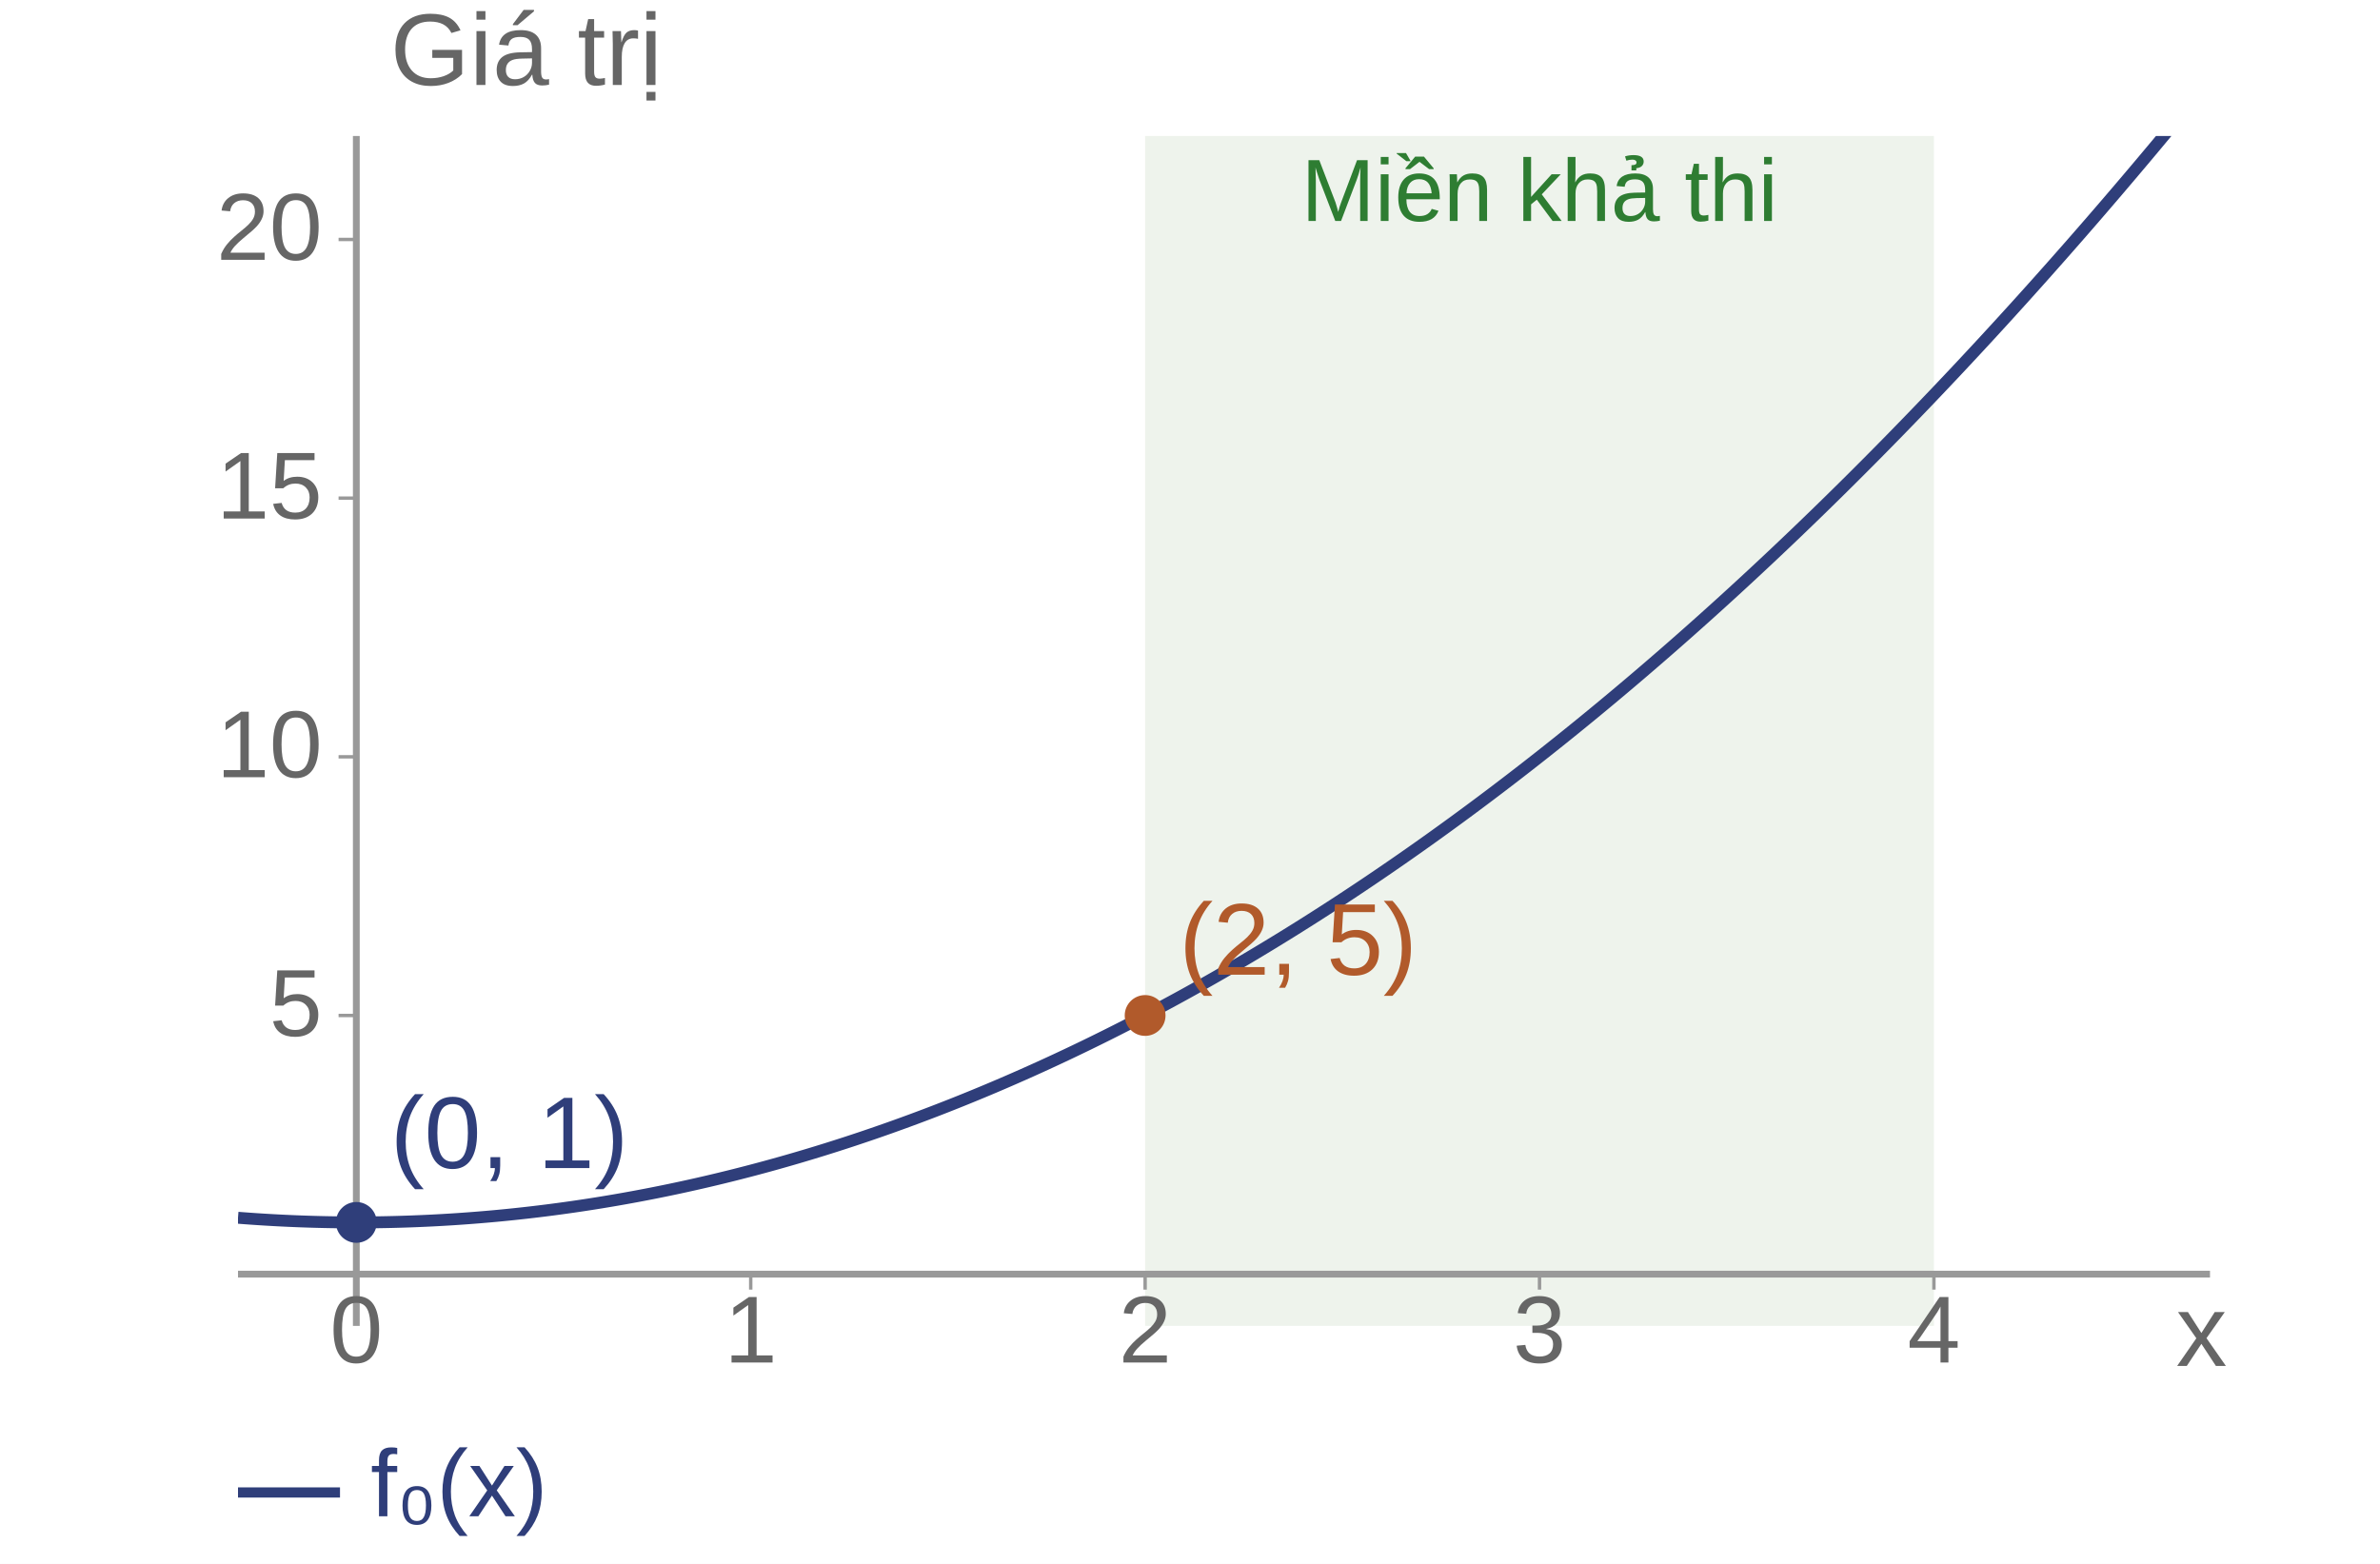
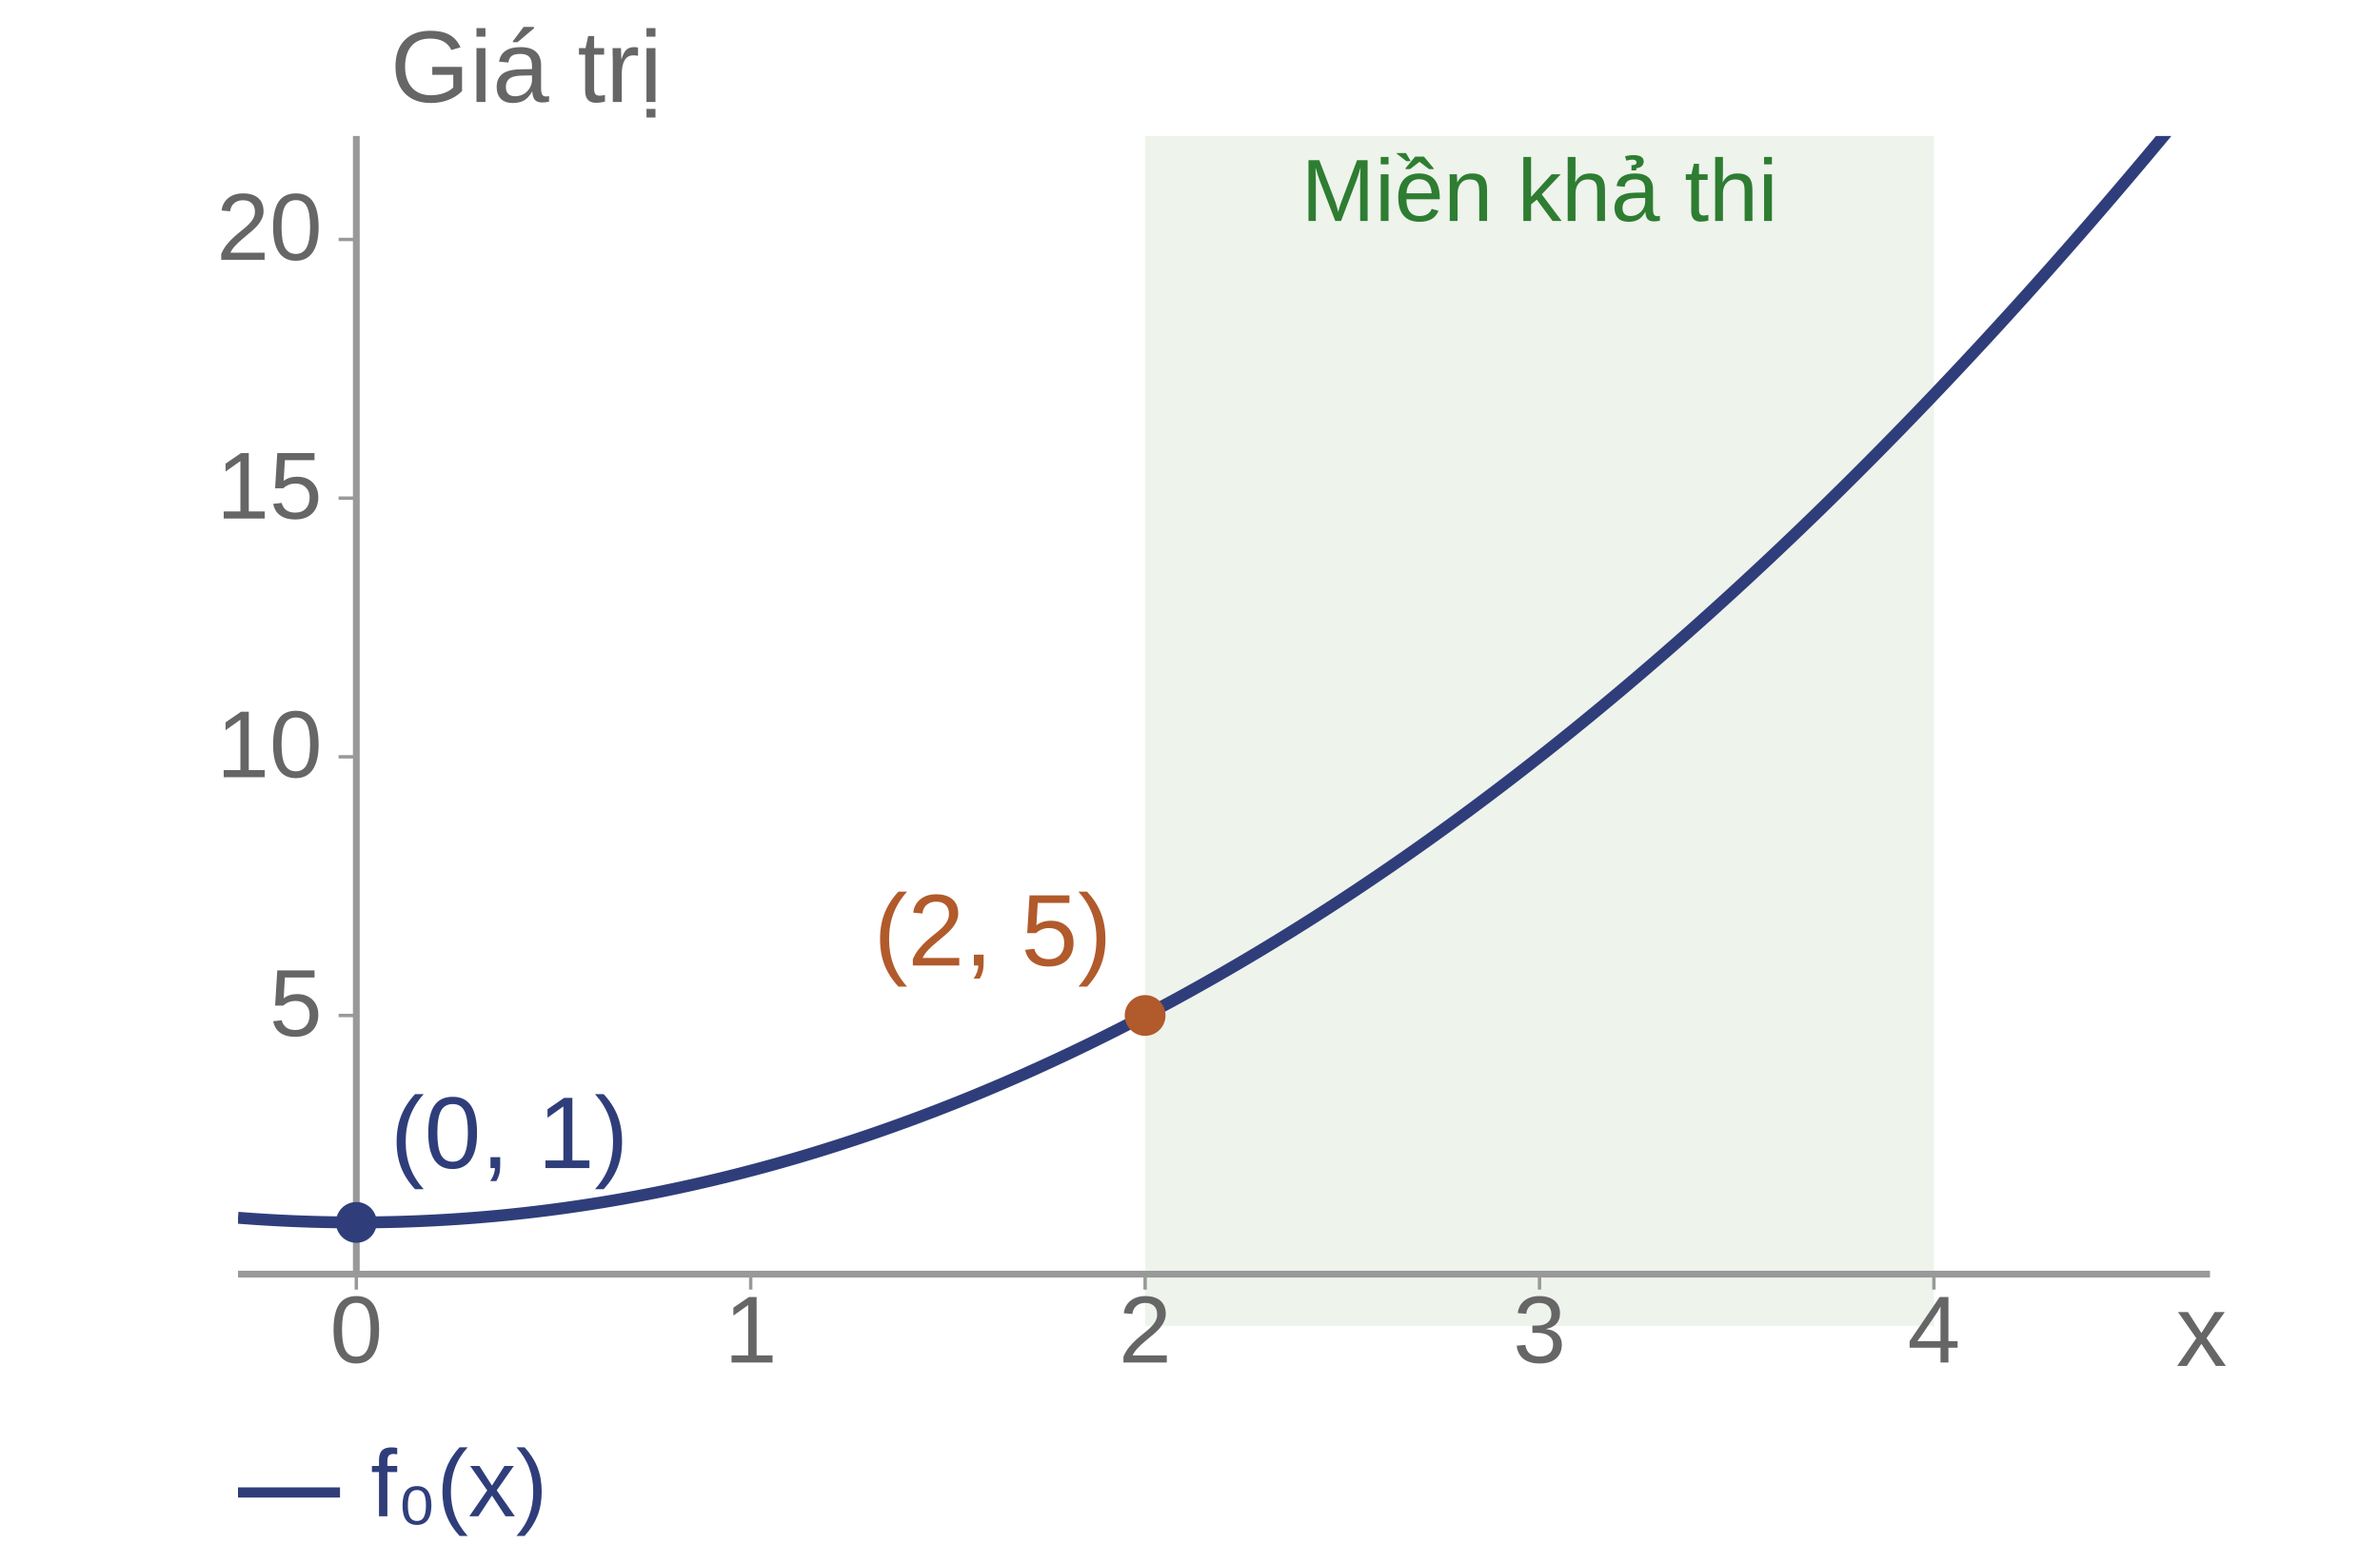
<svg xmlns="http://www.w3.org/2000/svg" viewBox="0 0 700 460" role="img" aria-labelledby="title">
  <defs>
    <clipPath id="plot">
      <rect x="70" y="40" width="580" height="350" />
    </clipPath>
  </defs>
  <rect width="700" height="460" fill="white" />
  <rect x="336.800" y="40" width="232.000" height="350" fill="#EEF3EC" />
  <path d="M70.000,374.783 L650.000,374.783" fill="none" stroke="#999" stroke-width="2" stroke-dasharray="" clip-path="url(#plot)" />
-   <path d="M104.800,390.000 L104.800,40.000" fill="none" stroke="#999" stroke-width="2" stroke-dasharray="" clip-path="url(#plot)" />
+   <path d="M104.800,374.783 L104.800,40.000" fill="none" stroke="#999" stroke-width="2" stroke-dasharray="" clip-path="url(#plot)" />
  <text x="655.00" y="401.78" fill="#666" text-anchor="end" font-family="Arial,sans-serif" font-size="30">x</text>
-   <text x="114.80" y="25.00" fill="#666" text-anchor="start" font-family="Arial,sans-serif" font-size="30">Giá trị</text>
+   <text x="114.80" y="30.00" fill="#666" text-anchor="start" font-family="Arial,sans-serif" font-size="30">Giá trị</text>
  <text x="452.80" y="65.00" fill="#2E7D32" text-anchor="middle" font-family="Arial,sans-serif" font-size="26">Miền khả thi</text>
  <path d="M104.800,374.783 L104.800,379.333" fill="none" stroke="#999" stroke-width="1" stroke-dasharray="" clip-path="url(#plot)" />
  <text x="104.80" y="400.78" fill="#666" text-anchor="middle" font-family="Arial,sans-serif" font-size="28">0</text>
  <path d="M220.800,374.783 L220.800,379.333" fill="none" stroke="#999" stroke-width="1" stroke-dasharray="" clip-path="url(#plot)" />
  <text x="220.80" y="400.78" fill="#666" text-anchor="middle" font-family="Arial,sans-serif" font-size="28">1</text>
  <path d="M336.800,374.783 L336.800,379.333" fill="none" stroke="#999" stroke-width="1" stroke-dasharray="" clip-path="url(#plot)" />
  <text x="336.80" y="400.78" fill="#666" text-anchor="middle" font-family="Arial,sans-serif" font-size="28">2</text>
  <path d="M452.800,374.783 L452.800,379.333" fill="none" stroke="#999" stroke-width="1" stroke-dasharray="" clip-path="url(#plot)" />
  <text x="452.80" y="400.78" fill="#666" text-anchor="middle" font-family="Arial,sans-serif" font-size="28">3</text>
  <path d="M568.800,374.783 L568.800,379.333" fill="none" stroke="#999" stroke-width="1" stroke-dasharray="" clip-path="url(#plot)" />
  <text x="568.80" y="400.78" fill="#666" text-anchor="middle" font-family="Arial,sans-serif" font-size="28">4</text>
  <path d="M104.800,298.696 L99.580,298.696" fill="none" stroke="#999" stroke-width="1" stroke-dasharray="" clip-path="url(#plot)" />
  <text x="94.80" y="304.70" fill="#666" text-anchor="end" font-family="Arial,sans-serif" font-size="28">5</text>
  <path d="M104.800,222.609 L99.580,222.609" fill="none" stroke="#999" stroke-width="1" stroke-dasharray="" clip-path="url(#plot)" />
  <text x="94.80" y="228.61" fill="#666" text-anchor="end" font-family="Arial,sans-serif" font-size="28">10</text>
  <path d="M104.800,146.522 L99.580,146.522" fill="none" stroke="#999" stroke-width="1" stroke-dasharray="" clip-path="url(#plot)" />
  <text x="94.80" y="152.52" fill="#666" text-anchor="end" font-family="Arial,sans-serif" font-size="28">15</text>
  <path d="M104.800,70.435 L99.580,70.435" fill="none" stroke="#999" stroke-width="1" stroke-dasharray="" clip-path="url(#plot)" />
  <text x="94.80" y="76.43" fill="#666" text-anchor="end" font-family="Arial,sans-serif" font-size="28">20</text>
  <path d="M70.000,358.196 L71.160,358.285 L72.320,358.372 L73.480,358.456 L74.640,358.537 L75.800,358.614 L76.960,358.689 L78.120,358.760 L79.280,358.829 L80.440,358.894 L81.600,358.957 L82.760,359.016 L83.920,359.072 L85.080,359.125 L86.240,359.176 L87.400,359.223 L88.560,359.267 L89.720,359.308 L90.880,359.346 L92.040,359.381 L93.200,359.413 L94.360,359.442 L95.520,359.468 L96.680,359.491 L97.840,359.510 L99.000,359.527 L100.160,359.541 L101.320,359.552 L102.480,359.559 L103.640,359.564 L104.800,359.565 L105.960,359.564 L107.120,359.559 L108.280,359.552 L109.440,359.541 L110.600,359.527 L111.760,359.510 L112.920,359.491 L114.080,359.468 L115.240,359.442 L116.400,359.413 L117.560,359.381 L118.720,359.346 L119.880,359.308 L121.040,359.267 L122.200,359.223 L123.360,359.176 L124.520,359.125 L125.680,359.072 L126.840,359.016 L128.000,358.957 L129.160,358.894 L130.320,358.829 L131.480,358.760 L132.640,358.689 L133.800,358.614 L134.960,358.537 L136.120,358.456 L137.280,358.372 L138.440,358.285 L139.600,358.196 L140.760,358.103 L141.920,358.007 L143.080,357.908 L144.240,357.806 L145.400,357.701 L146.560,357.593 L147.720,357.482 L148.880,357.368 L150.040,357.251 L151.200,357.130 L152.360,357.007 L153.520,356.881 L154.680,356.752 L155.840,356.619 L157.000,356.484 L158.160,356.345 L159.320,356.204 L160.480,356.059 L161.640,355.912 L162.800,355.761 L163.960,355.607 L165.120,355.450 L166.280,355.291 L167.440,355.128 L168.600,354.962 L169.760,354.793 L170.920,354.621 L172.080,354.446 L173.240,354.268 L174.400,354.087 L175.560,353.903 L176.720,353.716 L177.880,353.525 L179.040,353.332 L180.200,353.136 L181.360,352.937 L182.520,352.734 L183.680,352.529 L184.840,352.320 L186.000,352.109 L187.160,351.894 L188.320,351.677 L189.480,351.456 L190.640,351.232 L191.800,351.005 L192.960,350.776 L194.120,350.543 L195.280,350.307 L196.440,350.068 L197.600,349.826 L198.760,349.581 L199.920,349.333 L201.080,349.082 L202.240,348.828 L203.400,348.571 L204.560,348.310 L205.720,348.047 L206.880,347.781 L208.040,347.512 L209.200,347.239 L210.360,346.964 L211.520,346.685 L212.680,346.404 L213.840,346.119 L215.000,345.832 L216.160,345.541 L217.320,345.247 L218.480,344.950 L219.640,344.651 L220.800,344.348 L221.960,344.042 L223.120,343.733 L224.280,343.421 L225.440,343.106 L226.600,342.788 L227.760,342.467 L228.920,342.143 L230.080,341.816 L231.240,341.485 L232.400,341.152 L233.560,340.816 L234.720,340.477 L235.880,340.134 L237.040,339.789 L238.200,339.440 L239.360,339.089 L240.520,338.734 L241.680,338.377 L242.840,338.016 L244.000,337.652 L245.160,337.285 L246.320,336.916 L247.480,336.543 L248.640,336.167 L249.800,335.788 L250.960,335.406 L252.120,335.021 L253.280,334.633 L254.440,334.242 L255.600,333.848 L256.760,333.451 L257.920,333.050 L259.080,332.647 L260.240,332.241 L261.400,331.832 L262.560,331.419 L263.720,331.004 L264.880,330.585 L266.040,330.164 L267.200,329.739 L268.360,329.312 L269.520,328.881 L270.680,328.447 L271.840,328.010 L273.000,327.571 L274.160,327.128 L275.320,326.682 L276.480,326.233 L277.640,325.781 L278.800,325.326 L279.960,324.868 L281.120,324.407 L282.280,323.943 L283.440,323.476 L284.600,323.005 L285.760,322.532 L286.920,322.056 L288.080,321.577 L289.240,321.094 L290.400,320.609 L291.560,320.120 L292.720,319.629 L293.880,319.134 L295.040,318.637 L296.200,318.136 L297.360,317.632 L298.520,317.125 L299.680,316.616 L300.840,316.103 L302.000,315.587 L303.160,315.068 L304.320,314.546 L305.480,314.021 L306.640,313.493 L307.800,312.962 L308.960,312.428 L310.120,311.891 L311.280,311.350 L312.440,310.807 L313.600,310.261 L314.760,309.712 L315.920,309.159 L317.080,308.604 L318.240,308.045 L319.400,307.484 L320.560,306.919 L321.720,306.352 L322.880,305.781 L324.040,305.207 L325.200,304.630 L326.360,304.051 L327.520,303.468 L328.680,302.882 L329.840,302.293 L331.000,301.701 L332.160,301.106 L333.320,300.508 L334.480,299.907 L335.640,299.303 L336.800,298.696 L337.960,298.085 L339.120,297.472 L340.280,296.856 L341.440,296.237 L342.600,295.614 L343.760,294.989 L344.920,294.360 L346.080,293.729 L347.240,293.094 L348.400,292.457 L349.560,291.816 L350.720,291.172 L351.880,290.525 L353.040,289.876 L354.200,289.223 L355.360,288.567 L356.520,287.908 L357.680,287.246 L358.840,286.581 L360.000,285.913 L361.160,285.242 L362.320,284.568 L363.480,283.891 L364.640,283.210 L365.800,282.527 L366.960,281.841 L368.120,281.152 L369.280,280.459 L370.440,279.764 L371.600,279.065 L372.760,278.364 L373.920,277.659 L375.080,276.952 L376.240,276.241 L377.400,275.527 L378.560,274.810 L379.720,274.091 L380.880,273.368 L382.040,272.642 L383.200,271.913 L384.360,271.181 L385.520,270.446 L386.680,269.708 L387.840,268.967 L389.000,268.223 L390.160,267.476 L391.320,266.725 L392.480,265.972 L393.640,265.216 L394.800,264.457 L395.960,263.694 L397.120,262.929 L398.280,262.160 L399.440,261.389 L400.600,260.614 L401.760,259.837 L402.920,259.056 L404.080,258.272 L405.240,257.485 L406.400,256.696 L407.560,255.903 L408.720,255.107 L409.880,254.308 L411.040,253.506 L412.200,252.701 L413.360,251.893 L414.520,251.082 L415.680,250.268 L416.840,249.451 L418.000,248.630 L419.160,247.807 L420.320,246.981 L421.480,246.152 L422.640,245.319 L423.800,244.484 L424.960,243.645 L426.120,242.804 L427.280,241.959 L428.440,241.112 L429.600,240.261 L430.760,239.407 L431.920,238.550 L433.080,237.691 L434.240,236.828 L435.400,235.962 L436.560,235.093 L437.720,234.221 L438.880,233.346 L440.040,232.468 L441.200,231.587 L442.360,230.703 L443.520,229.816 L444.680,228.925 L445.840,228.032 L447.000,227.136 L448.160,226.237 L449.320,225.334 L450.480,224.429 L451.640,223.520 L452.800,222.609 L453.960,221.694 L455.120,220.777 L456.280,219.856 L457.440,218.932 L458.600,218.005 L459.760,217.076 L460.920,216.143 L462.080,215.207 L463.240,214.268 L464.400,213.326 L465.560,212.381 L466.720,211.433 L467.880,210.482 L469.040,209.528 L470.200,208.571 L471.360,207.610 L472.520,206.647 L473.680,205.681 L474.840,204.712 L476.000,203.739 L477.160,202.764 L478.320,201.785 L479.480,200.804 L480.640,199.819 L481.800,198.832 L482.960,197.841 L484.120,196.847 L485.280,195.850 L486.440,194.851 L487.600,193.848 L488.760,192.842 L489.920,191.833 L491.080,190.821 L492.240,189.806 L493.400,188.788 L494.560,187.767 L495.720,186.743 L496.880,185.716 L498.040,184.685 L499.200,183.652 L500.360,182.616 L501.520,181.577 L502.680,180.534 L503.840,179.489 L505.000,178.440 L506.160,177.389 L507.320,176.334 L508.480,175.277 L509.640,174.216 L510.800,173.152 L511.960,172.085 L513.120,171.016 L514.280,169.943 L515.440,168.867 L516.600,167.788 L517.760,166.706 L518.920,165.621 L520.080,164.533 L521.240,163.442 L522.400,162.348 L523.560,161.251 L524.720,160.150 L525.880,159.047 L527.040,157.941 L528.200,156.832 L529.360,155.719 L530.520,154.604 L531.680,153.485 L532.840,152.364 L534.000,151.239 L535.160,150.112 L536.320,148.981 L537.480,147.847 L538.640,146.710 L539.800,145.571 L540.960,144.428 L542.120,143.282 L543.280,142.133 L544.440,140.981 L545.600,139.826 L546.760,138.668 L547.920,137.507 L549.080,136.343 L550.240,135.176 L551.400,134.005 L552.560,132.832 L553.720,131.656 L554.880,130.477 L556.040,129.294 L557.200,128.109 L558.360,126.920 L559.520,125.729 L560.680,124.534 L561.840,123.337 L563.000,122.136 L564.160,120.932 L565.320,119.725 L566.480,118.516 L567.640,117.303 L568.800,116.087 L569.960,114.868 L571.120,113.646 L572.280,112.421 L573.440,111.193 L574.600,109.962 L575.760,108.728 L576.920,107.491 L578.080,106.250 L579.240,105.007 L580.400,103.761 L581.560,102.512 L582.720,101.259 L583.880,100.004 L585.040,98.745 L586.200,97.484 L587.360,96.219 L588.520,94.952 L589.680,93.681 L590.840,92.407 L592.000,91.130 L593.160,89.851 L594.320,88.568 L595.480,87.282 L596.640,85.993 L597.800,84.701 L598.960,83.406 L600.120,82.108 L601.280,80.807 L602.440,79.503 L603.600,78.196 L604.760,76.885 L605.920,75.572 L607.080,74.256 L608.240,72.937 L609.400,71.614 L610.560,70.289 L611.720,68.960 L612.880,67.629 L614.040,66.294 L615.200,64.957 L616.360,63.616 L617.520,62.272 L618.680,60.925 L619.840,59.576 L621.000,58.223 L622.160,56.867 L623.320,55.508 L624.480,54.146 L625.640,52.781 L626.800,51.413 L627.960,50.042 L629.120,48.668 L630.280,47.291 L631.440,45.910 L632.600,44.527 L633.760,43.141 L634.920,41.752 L636.080,40.359 L637.240,38.964 L638.400,37.565 L639.560,36.164 L640.720,34.759 L641.880,33.352 L643.040,31.941 L644.200,30.527 L645.360,29.110 L646.520,27.691 L647.680,26.268 L648.840,24.842 L650.000,23.413" fill="none" stroke="#2F3E7A" stroke-width="3.5" stroke-dasharray="" clip-path="url(#plot)" />
  <circle cx="336.800" cy="298.696" r="6" fill="#B15A2B" />
-   <text x="346.80" y="286.70" fill="#B15A2B" text-anchor="start" font-family="Arial,sans-serif" font-size="30">(2, 5)</text>
+   <text x="327.00" y="284.00" fill="#B15A2B" text-anchor="end" font-family="Arial,sans-serif" font-size="30">(2, 5)</text>
  <circle cx="104.800" cy="359.565" r="6" fill="#2F3E7A" />
  <text x="114.80" y="343.57" fill="#2F3E7A" text-anchor="start" font-family="Arial,sans-serif" font-size="30">(0, 1)</text>
  <line x1="70" y1="439" x2="100" y2="439" stroke="#2F3E7A" stroke-width="3" stroke-dasharray="" />
  <text x="109.00" y="446.00" fill="#2F3E7A" text-anchor="start" font-family="Arial,sans-serif" font-size="28">f₀(x)</text>
</svg>
